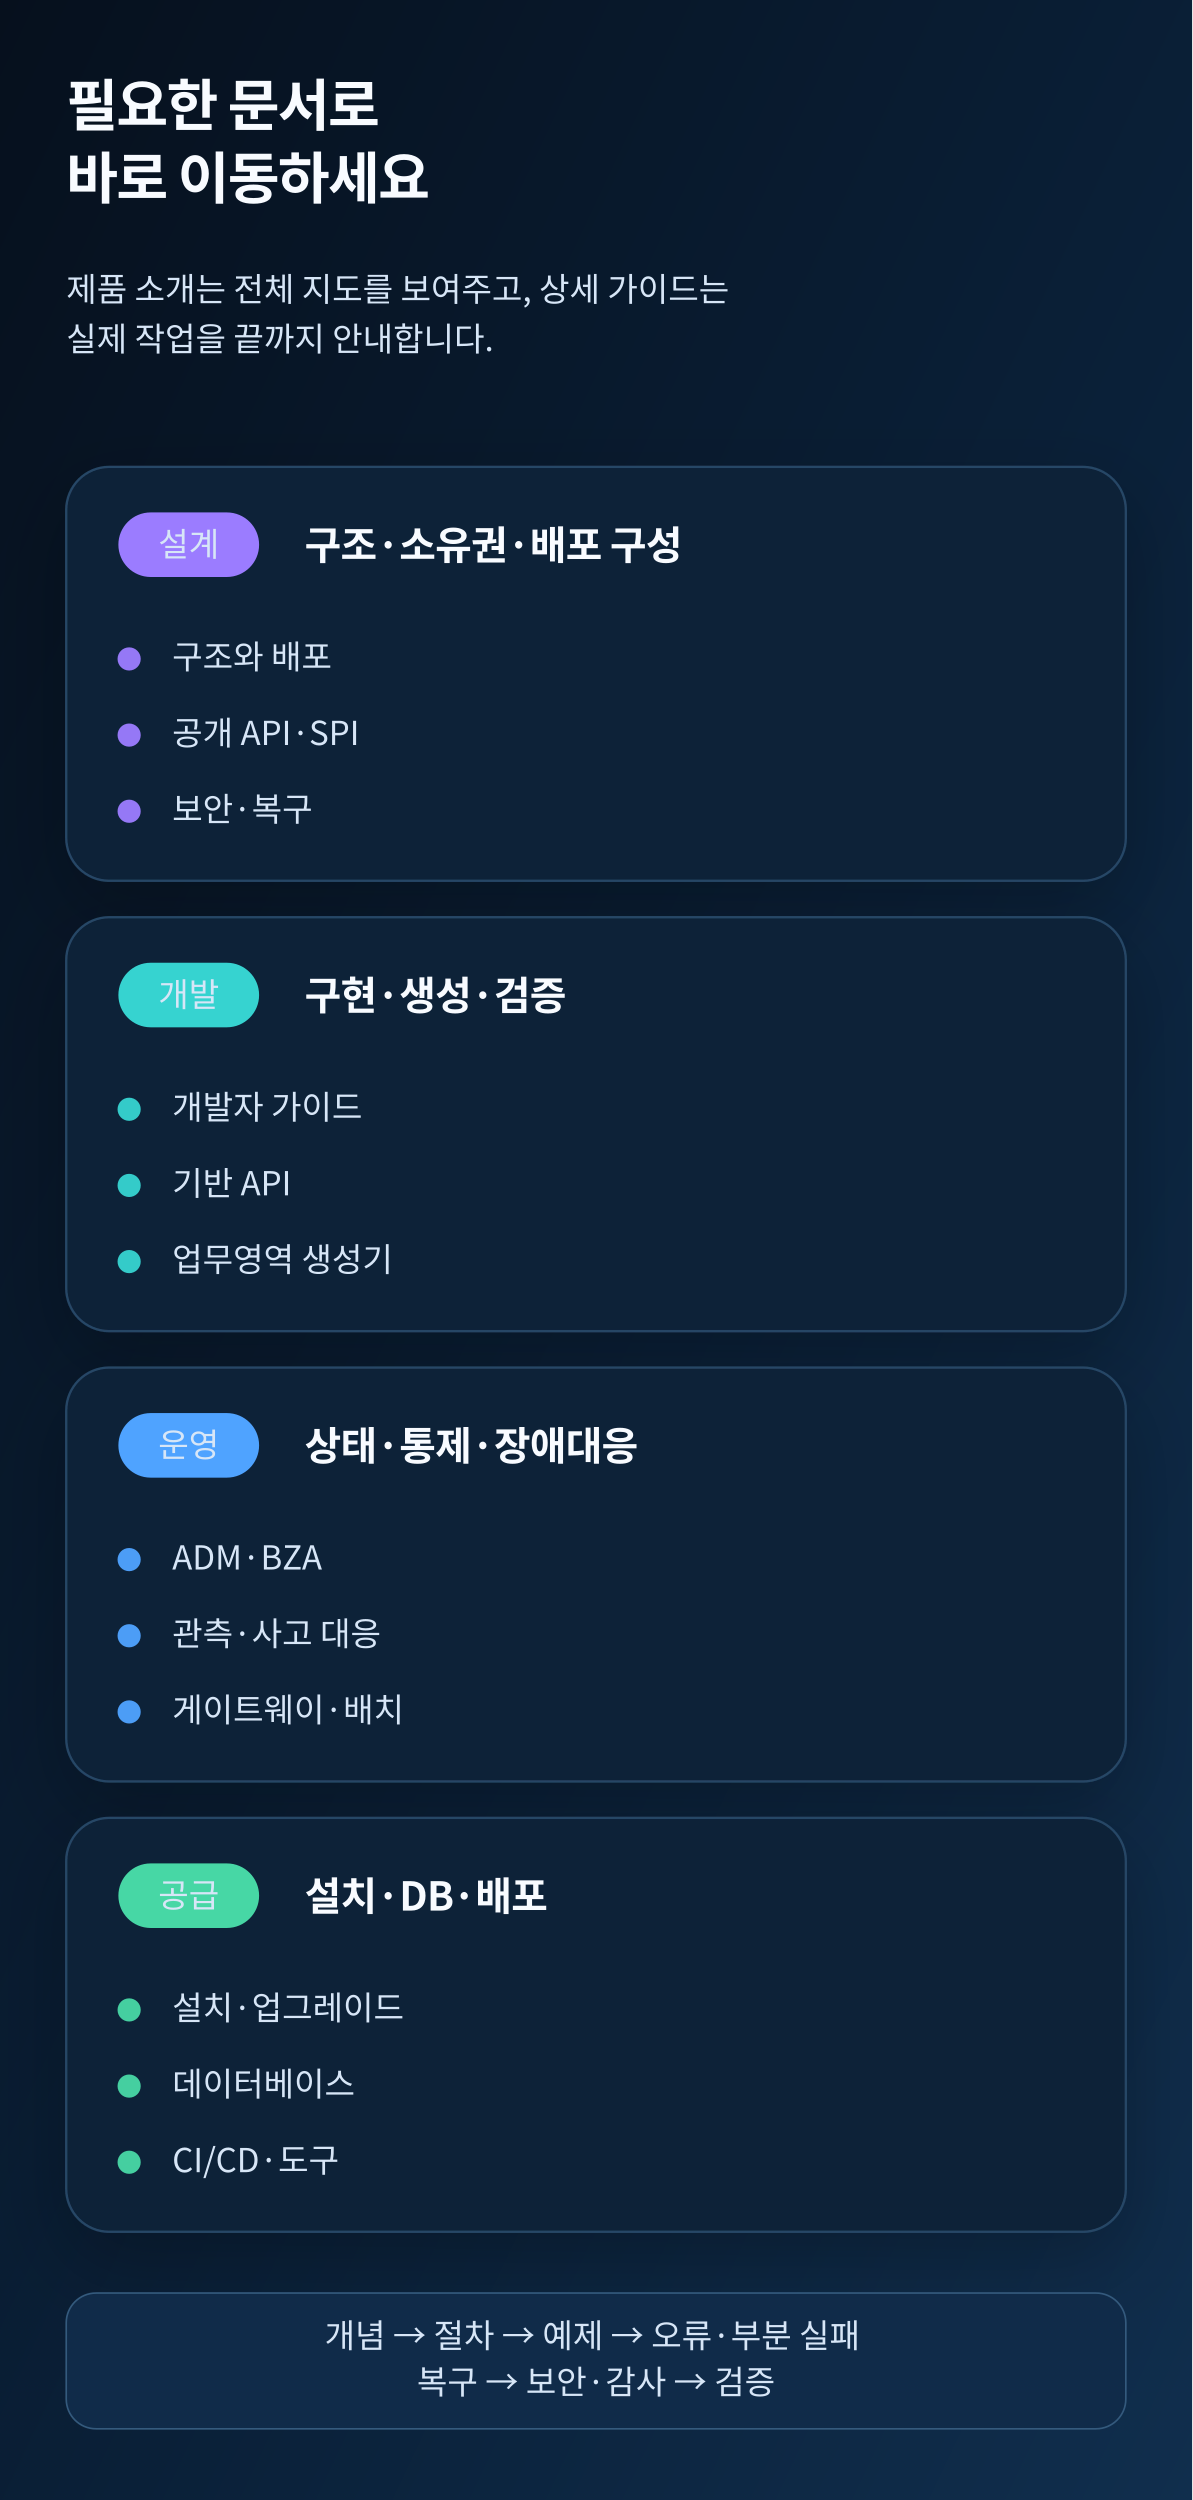
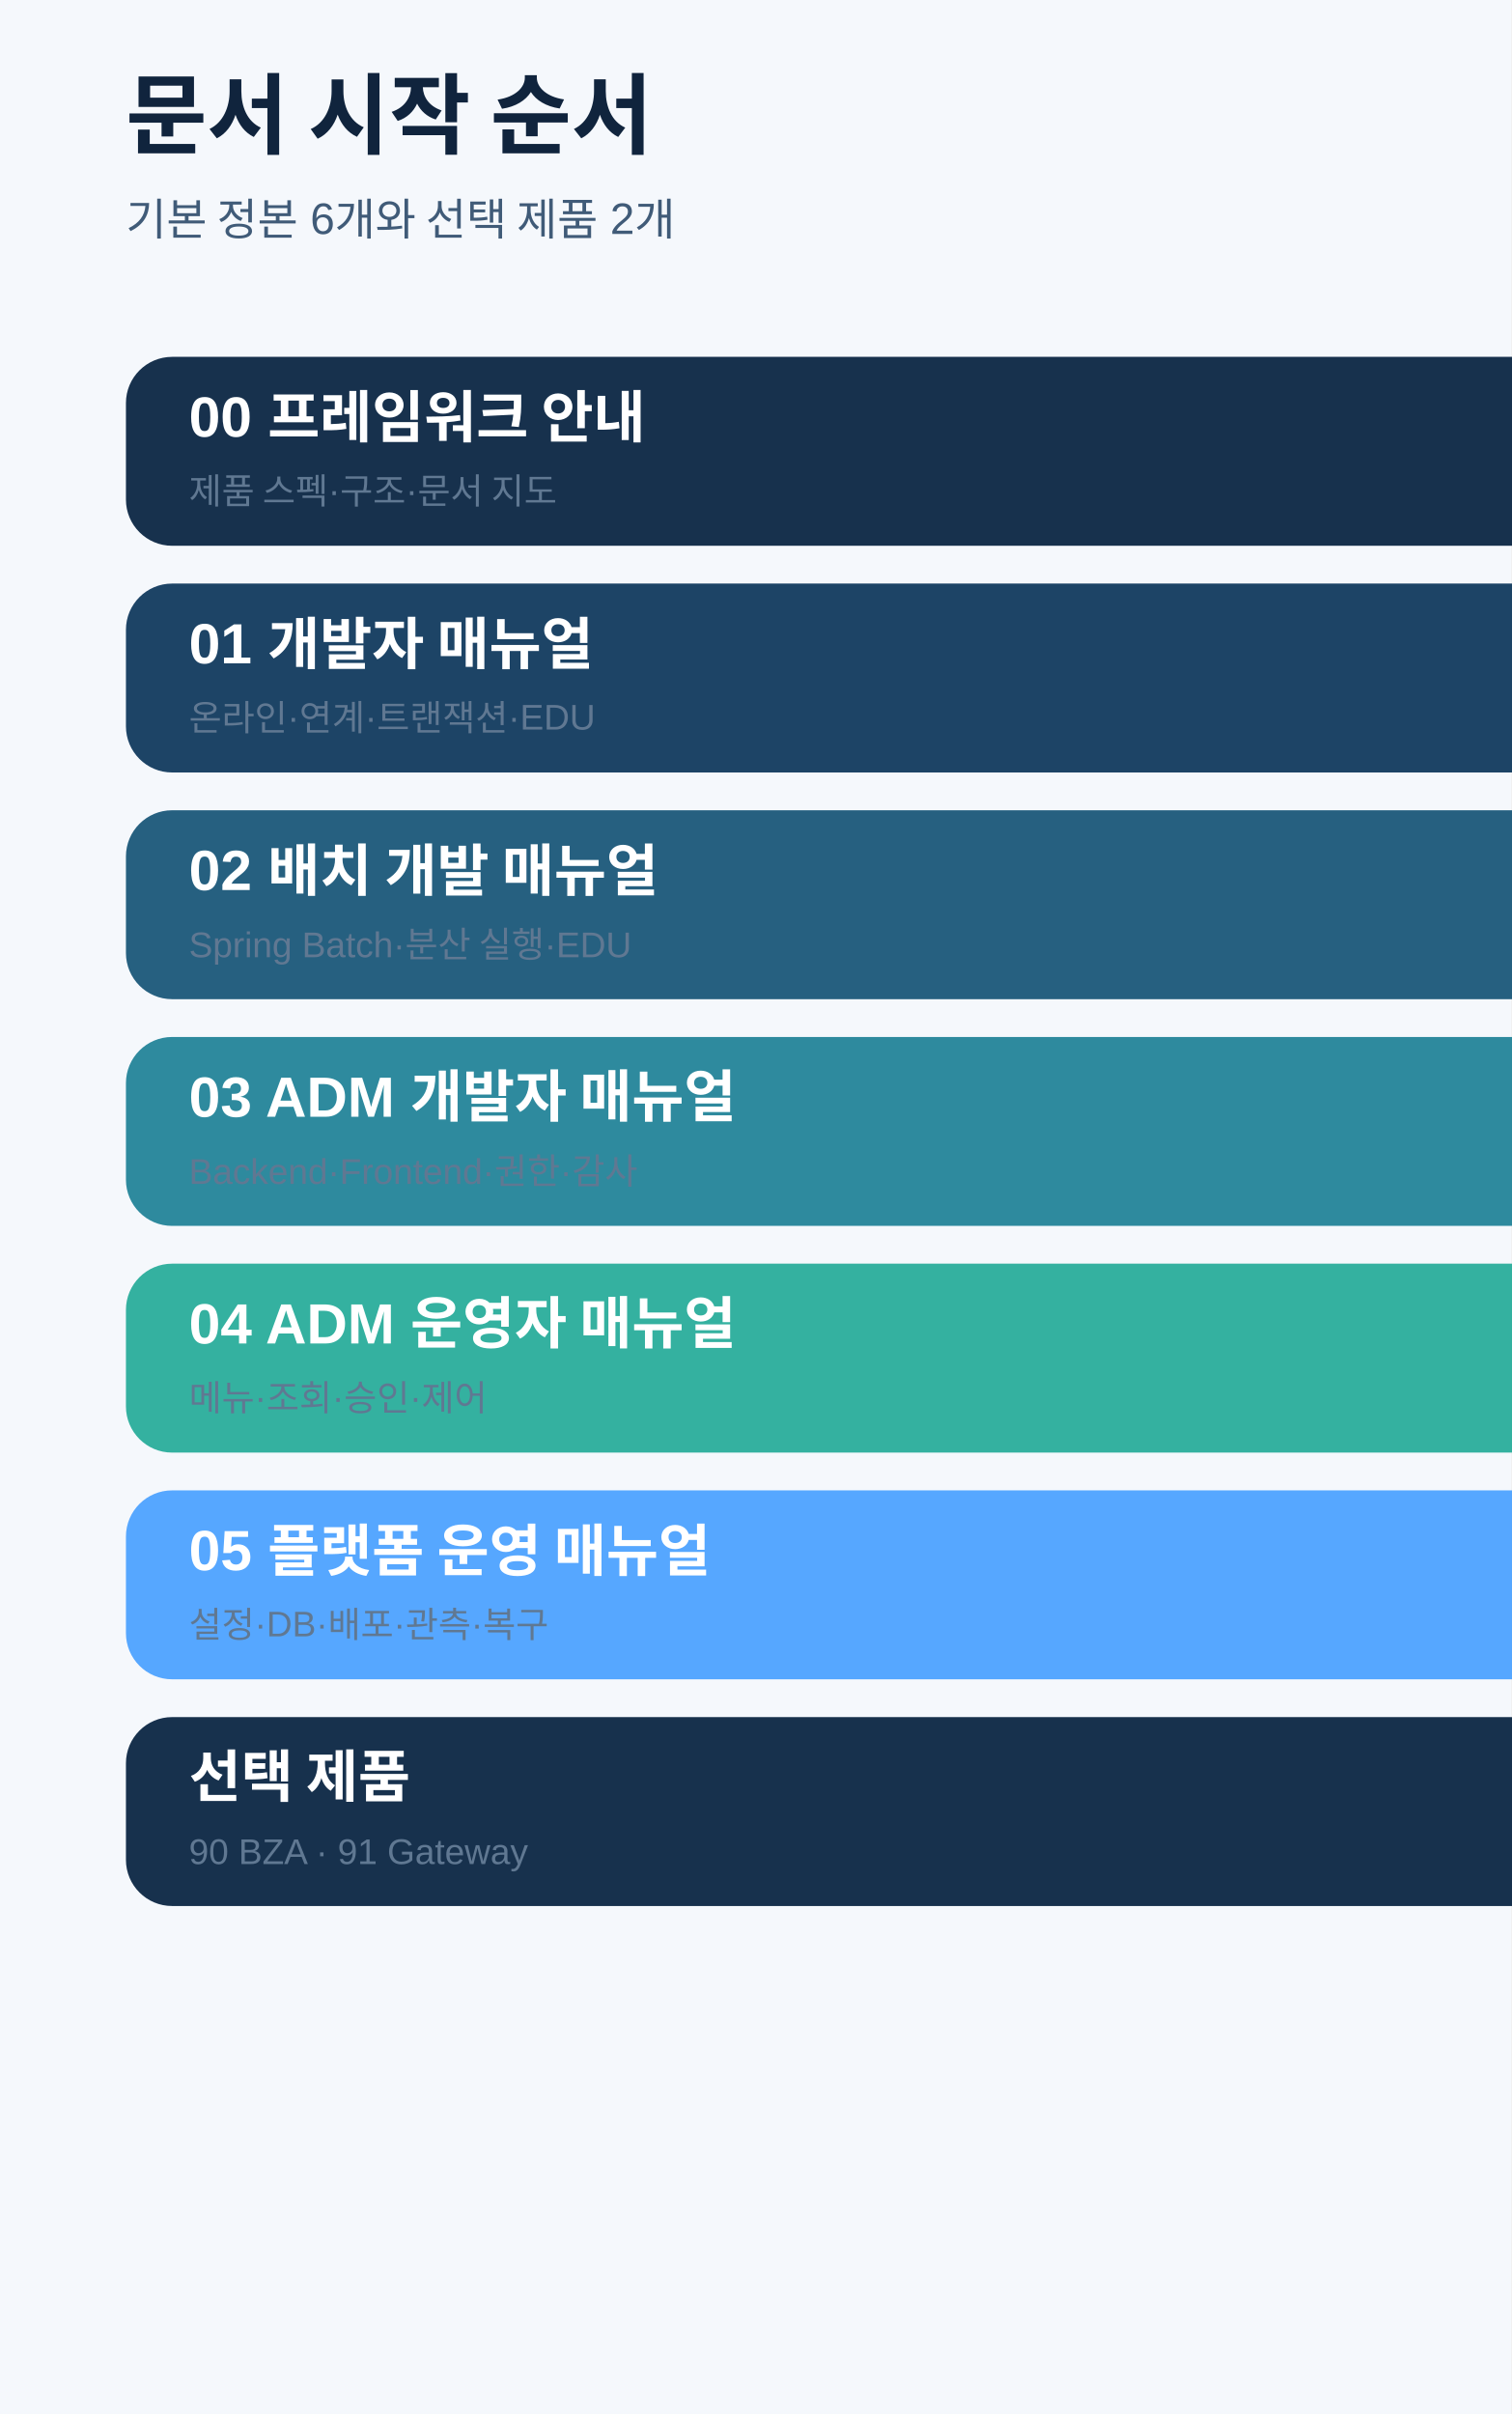
- <svg xmlns="http://www.w3.org/2000/svg" width="720" height="1510" viewBox="0 0 720 1510" role="img" aria-labelledby="title desc">
-   <defs>
-     <linearGradient id="bg" x1="0" y1="0" x2="1" y2="1">
-       <stop offset="0" stop-color="#06101D" />
-       <stop offset="0.55" stop-color="#0A2038" />
-       <stop offset="1" stop-color="#102E4D" />
-     </linearGradient>
-     <linearGradient id="accent" x1="0" y1="0" x2="1" y2="1">
-       <stop offset="0" stop-color="#36D3D0" />
-       <stop offset="0.5" stop-color="#4FA3FF" />
-       <stop offset="1" stop-color="#9B7CFF" />
-     </linearGradient>
-     <linearGradient id="warm" x1="0" y1="0" x2="1" y2="1">
-       <stop offset="0" stop-color="#FFC66D" />
-       <stop offset="1" stop-color="#FF7A8A" />
-     </linearGradient>
-     <filter id="shadow" x="-30%" y="-30%" width="160%" height="160%">
-       <feDropShadow dx="0" dy="18" stdDeviation="24" flood-color="#000" flood-opacity=".25" />
-     </filter>
-     <filter id="softShadow" x="-30%" y="-30%" width="160%" height="160%">
-       <feDropShadow dx="0" dy="8" stdDeviation="12" flood-color="#00152A" flood-opacity=".14" />
-     </filter>
-   </defs>
+ <svg xmlns="http://www.w3.org/2000/svg" width="720" height="1150" viewBox="0 0 720 1150">
  <style>
-  text{font-family:'NanumGothic','Noto Sans CJK KR','Malgun Gothic','Apple SD Gothic Neo',sans-serif;}
-  .h1{font-size:54px;font-weight:800;letter-spacing:-1.8px;fill:#F8FBFF}
-  .h2{font-size:34px;font-weight:800;letter-spacing:-1px;fill:#F8FBFF}
-  .h3{font-size:24px;font-weight:800;letter-spacing:-.4px;fill:#F8FBFF}
-  .body{font-size:20px;font-weight:500;fill:#D7E6F7}
-  .small{font-size:16px;font-weight:500;fill:#8FA9C6}
-  .label{font-size:15px;font-weight:800;letter-spacing:1px;fill:#36D3D0}
-  .darkh{font-size:30px;font-weight:800;letter-spacing:-.7px;fill:#10243D}
-  .darkbody{font-size:18px;font-weight:500;fill:#34506D}
-  .darksmall{font-size:15px;font-weight:500;fill:#607A96}
-  .mono{font-family:'SFMono-Regular','Consolas','Liberation Mono',monospace;font-size:16px;fill:#D7E6F7}
-  .chip{font-size:15px;font-weight:800;fill:#FFFFFF}
-  .darkmodule{font-size:24px;font-weight:800;letter-spacing:-.4px;fill:#10243D}
+   .bg{fill:#f5f8fc}.panel{fill:#fff;stroke:#c7d7e8;stroke-width:2}.dark{fill:#0f2238}.accent{fill:#0e2946;stroke:#36d3d0;stroke-width:2}
+   .h1{font:700 42px Arial,'Noto Sans KR',sans-serif;fill:#10243d}.h2{font:700 27px Arial,'Noto Sans KR',sans-serif;fill:#10243d}
+   .body{font:400 21px Arial,'Noto Sans KR',sans-serif;fill:#405b78}.small{font:400 17px Arial,'Noto Sans KR',sans-serif;fill:#607892}
+   .white{fill:#fff}.label{font:700 17px Arial,'Noto Sans KR',sans-serif;fill:#36d3d0;letter-spacing:1px}.num{font:700 18px Arial,'Noto Sans KR',sans-serif;fill:#fff}
+   .line{stroke:#7891aa;stroke-width:3;fill:none;stroke-linecap:round;stroke-linejoin:round}.dash{stroke:#7891aa;stroke-width:2;fill:none;stroke-dasharray:8 8}
</style>
-   <rect x="0" y="0" width="720" height="1510" rx="0" fill="url(#bg)" stroke="none" stroke-width="1.4" />
-   <text x="40" y="76" class="h2" text-anchor="start">
-     <tspan x="40" dy="0">필요한 문서로</tspan>
-     <tspan x="40" dy="44">바로 이동하세요</tspan>
+   <rect width="720" height="1150" class="bg" />
+   <text x="60" y="70" class="h1">문서 시작 순서</text>
+   <text x="60" y="112" class="body">기본 정본 6개와 선택 제품 2개</text>
+   <rect x="60" y="170" width="1280" height="90" rx="22" fill="#0e2946" opacity="0.96" />
+   <text x="90" y="208" class="h2 white">00 프레임워크 안내</text>
+   <text x="90" y="240" class="small" text-anchor="start">
+     <tspan x="90" dy="0">제품 스펙·구조·문서 지도</tspan>
  </text>
-   <text x="40" y="182" class="body" text-anchor="start">
-     <tspan x="40" dy="0">제품 소개는 전체 지도를 보여주고, 상세 가이드는</tspan>
-     <tspan x="40" dy="30">실제 작업을 끝까지 안내합니다.</tspan>
+   <rect x="60" y="278" width="1280" height="90" rx="22" fill="#143c60" opacity="0.96" />
+   <text x="90" y="316" class="h2 white">01 개발자 매뉴얼</text>
+   <text x="90" y="348" class="small" text-anchor="start">
+     <tspan x="90" dy="0">온라인·연계·트랜잭션·EDU</tspan>
  </text>
-   <rect x="40" y="282" width="640" height="250" rx="26" fill="#0D2138" stroke="#284766" stroke-width="1.4" filter="url(#shadow)" />
-   <rect x="72" y="310" width="84" height="38" rx="19" fill="#9B7CFF" stroke="#9B7CFF" stroke-width="1" />
-   <text x="114" y="336" class="body" text-anchor="middle">설계</text>
-   <text x="184" y="338" class="h3" text-anchor="start">구조·소유권·배포 구성</text>
-   <circle cx="78" cy="398" r="7" fill="#9B7CFF" opacity="0.95" />
-   <text x="104" y="404" class="body" text-anchor="start">구조와 배포</text>
-   <circle cx="78" cy="444" r="7" fill="#9B7CFF" opacity="0.95" />
-   <text x="104" y="450" class="body" text-anchor="start">공개 API·SPI</text>
-   <circle cx="78" cy="490" r="7" fill="#9B7CFF" opacity="0.95" />
-   <text x="104" y="496" class="body" text-anchor="start">보안·복구</text>
-   <rect x="40" y="554" width="640" height="250" rx="26" fill="#0D2138" stroke="#284766" stroke-width="1.4" filter="url(#shadow)" />
-   <rect x="72" y="582" width="84" height="38" rx="19" fill="#36D3D0" stroke="#36D3D0" stroke-width="1" />
-   <text x="114" y="608" class="body" text-anchor="middle">개발</text>
-   <text x="184" y="610" class="h3" text-anchor="start">구현·생성·검증</text>
-   <circle cx="78" cy="670" r="7" fill="#36D3D0" opacity="0.95" />
-   <text x="104" y="676" class="body" text-anchor="start">개발자 가이드</text>
-   <circle cx="78" cy="716" r="7" fill="#36D3D0" opacity="0.95" />
-   <text x="104" y="722" class="body" text-anchor="start">기반 API</text>
-   <circle cx="78" cy="762" r="7" fill="#36D3D0" opacity="0.95" />
-   <text x="104" y="768" class="body" text-anchor="start">업무영역 생성기</text>
-   <rect x="40" y="826" width="640" height="250" rx="26" fill="#0D2138" stroke="#284766" stroke-width="1.4" filter="url(#shadow)" />
-   <rect x="72" y="854" width="84" height="38" rx="19" fill="#4FA3FF" stroke="#4FA3FF" stroke-width="1" />
-   <text x="114" y="880" class="body" text-anchor="middle">운영</text>
-   <text x="184" y="882" class="h3" text-anchor="start">상태·통제·장애대응</text>
-   <circle cx="78" cy="942" r="7" fill="#4FA3FF" opacity="0.95" />
-   <text x="104" y="948" class="body" text-anchor="start">ADM·BZA</text>
-   <circle cx="78" cy="988" r="7" fill="#4FA3FF" opacity="0.95" />
-   <text x="104" y="994" class="body" text-anchor="start">관측·사고 대응</text>
-   <circle cx="78" cy="1034" r="7" fill="#4FA3FF" opacity="0.95" />
-   <text x="104" y="1040" class="body" text-anchor="start">게이트웨이·배치</text>
-   <rect x="40" y="1098" width="640" height="250" rx="26" fill="#0D2138" stroke="#284766" stroke-width="1.4" filter="url(#shadow)" />
-   <rect x="72" y="1126" width="84" height="38" rx="19" fill="#47D7A5" stroke="#47D7A5" stroke-width="1" />
-   <text x="114" y="1152" class="body" text-anchor="middle">공급</text>
-   <text x="184" y="1154" class="h3" text-anchor="start">설치·DB·배포</text>
-   <circle cx="78" cy="1214" r="7" fill="#47D7A5" opacity="0.95" />
-   <text x="104" y="1220" class="body" text-anchor="start">설치·업그레이드</text>
-   <circle cx="78" cy="1260" r="7" fill="#47D7A5" opacity="0.95" />
-   <text x="104" y="1266" class="body" text-anchor="start">데이터베이스</text>
-   <circle cx="78" cy="1306" r="7" fill="#47D7A5" opacity="0.95" />
-   <text x="104" y="1312" class="body" text-anchor="start">CI/CD·도구</text>
-   <rect x="40" y="1385" width="640" height="82" rx="18" fill="#102B49" stroke="#345A7D" stroke-width="1" />
-   <text x="360" y="1418" class="body" text-anchor="middle">
-     <tspan x="360" dy="0">개념 → 절차 → 예제 → 오류·부분 실패</tspan>
-     <tspan x="360" dy="28">복구 → 보안·감사 → 검증</tspan>
+   <rect x="60" y="386" width="1280" height="90" rx="22" fill="#1d5a7b" opacity="0.96" />
+   <text x="90" y="424" class="h2 white">02 배치 개발 매뉴얼</text>
+   <text x="90" y="456" class="small" text-anchor="start">
+     <tspan x="90" dy="0">Spring Batch·분산 실행·EDU</tspan>
+   </text>
+   <rect x="60" y="494" width="1280" height="90" rx="22" fill="#25859a" opacity="0.96" />
+   <text x="90" y="532" class="h2 white">03 ADM 개발자 매뉴얼</text>
+   <text x="90" y="564" class="small" text-anchor="start">
+     <tspan x="90" dy="0">Backend·Frontend·권한·감사</tspan>
+   </text>
+   <rect x="60" y="602" width="1280" height="90" rx="22" fill="#2cae9c" opacity="0.96" />
+   <text x="90" y="640" class="h2 white">04 ADM 운영자 매뉴얼</text>
+   <text x="90" y="672" class="small" text-anchor="start">
+     <tspan x="90" dy="0">메뉴·조회·승인·제어</tspan>
+   </text>
+   <rect x="60" y="710" width="1280" height="90" rx="22" fill="#4fa3ff" opacity="0.96" />
+   <text x="90" y="748" class="h2 white">05 플랫폼 운영 매뉴얼</text>
+   <text x="90" y="780" class="small" text-anchor="start">
+     <tspan x="90" dy="0">설정·DB·배포·관측·복구</tspan>
+   </text>
+   <rect x="60" y="818" width="1280" height="90" rx="22" fill="#0e2946" opacity="0.96" />
+   <text x="90" y="856" class="h2 white">선택 제품</text>
+   <text x="90" y="888" class="small" text-anchor="start">
+     <tspan x="90" dy="0">90 BZA · 91 Gateway</tspan>
  </text>
</svg>
